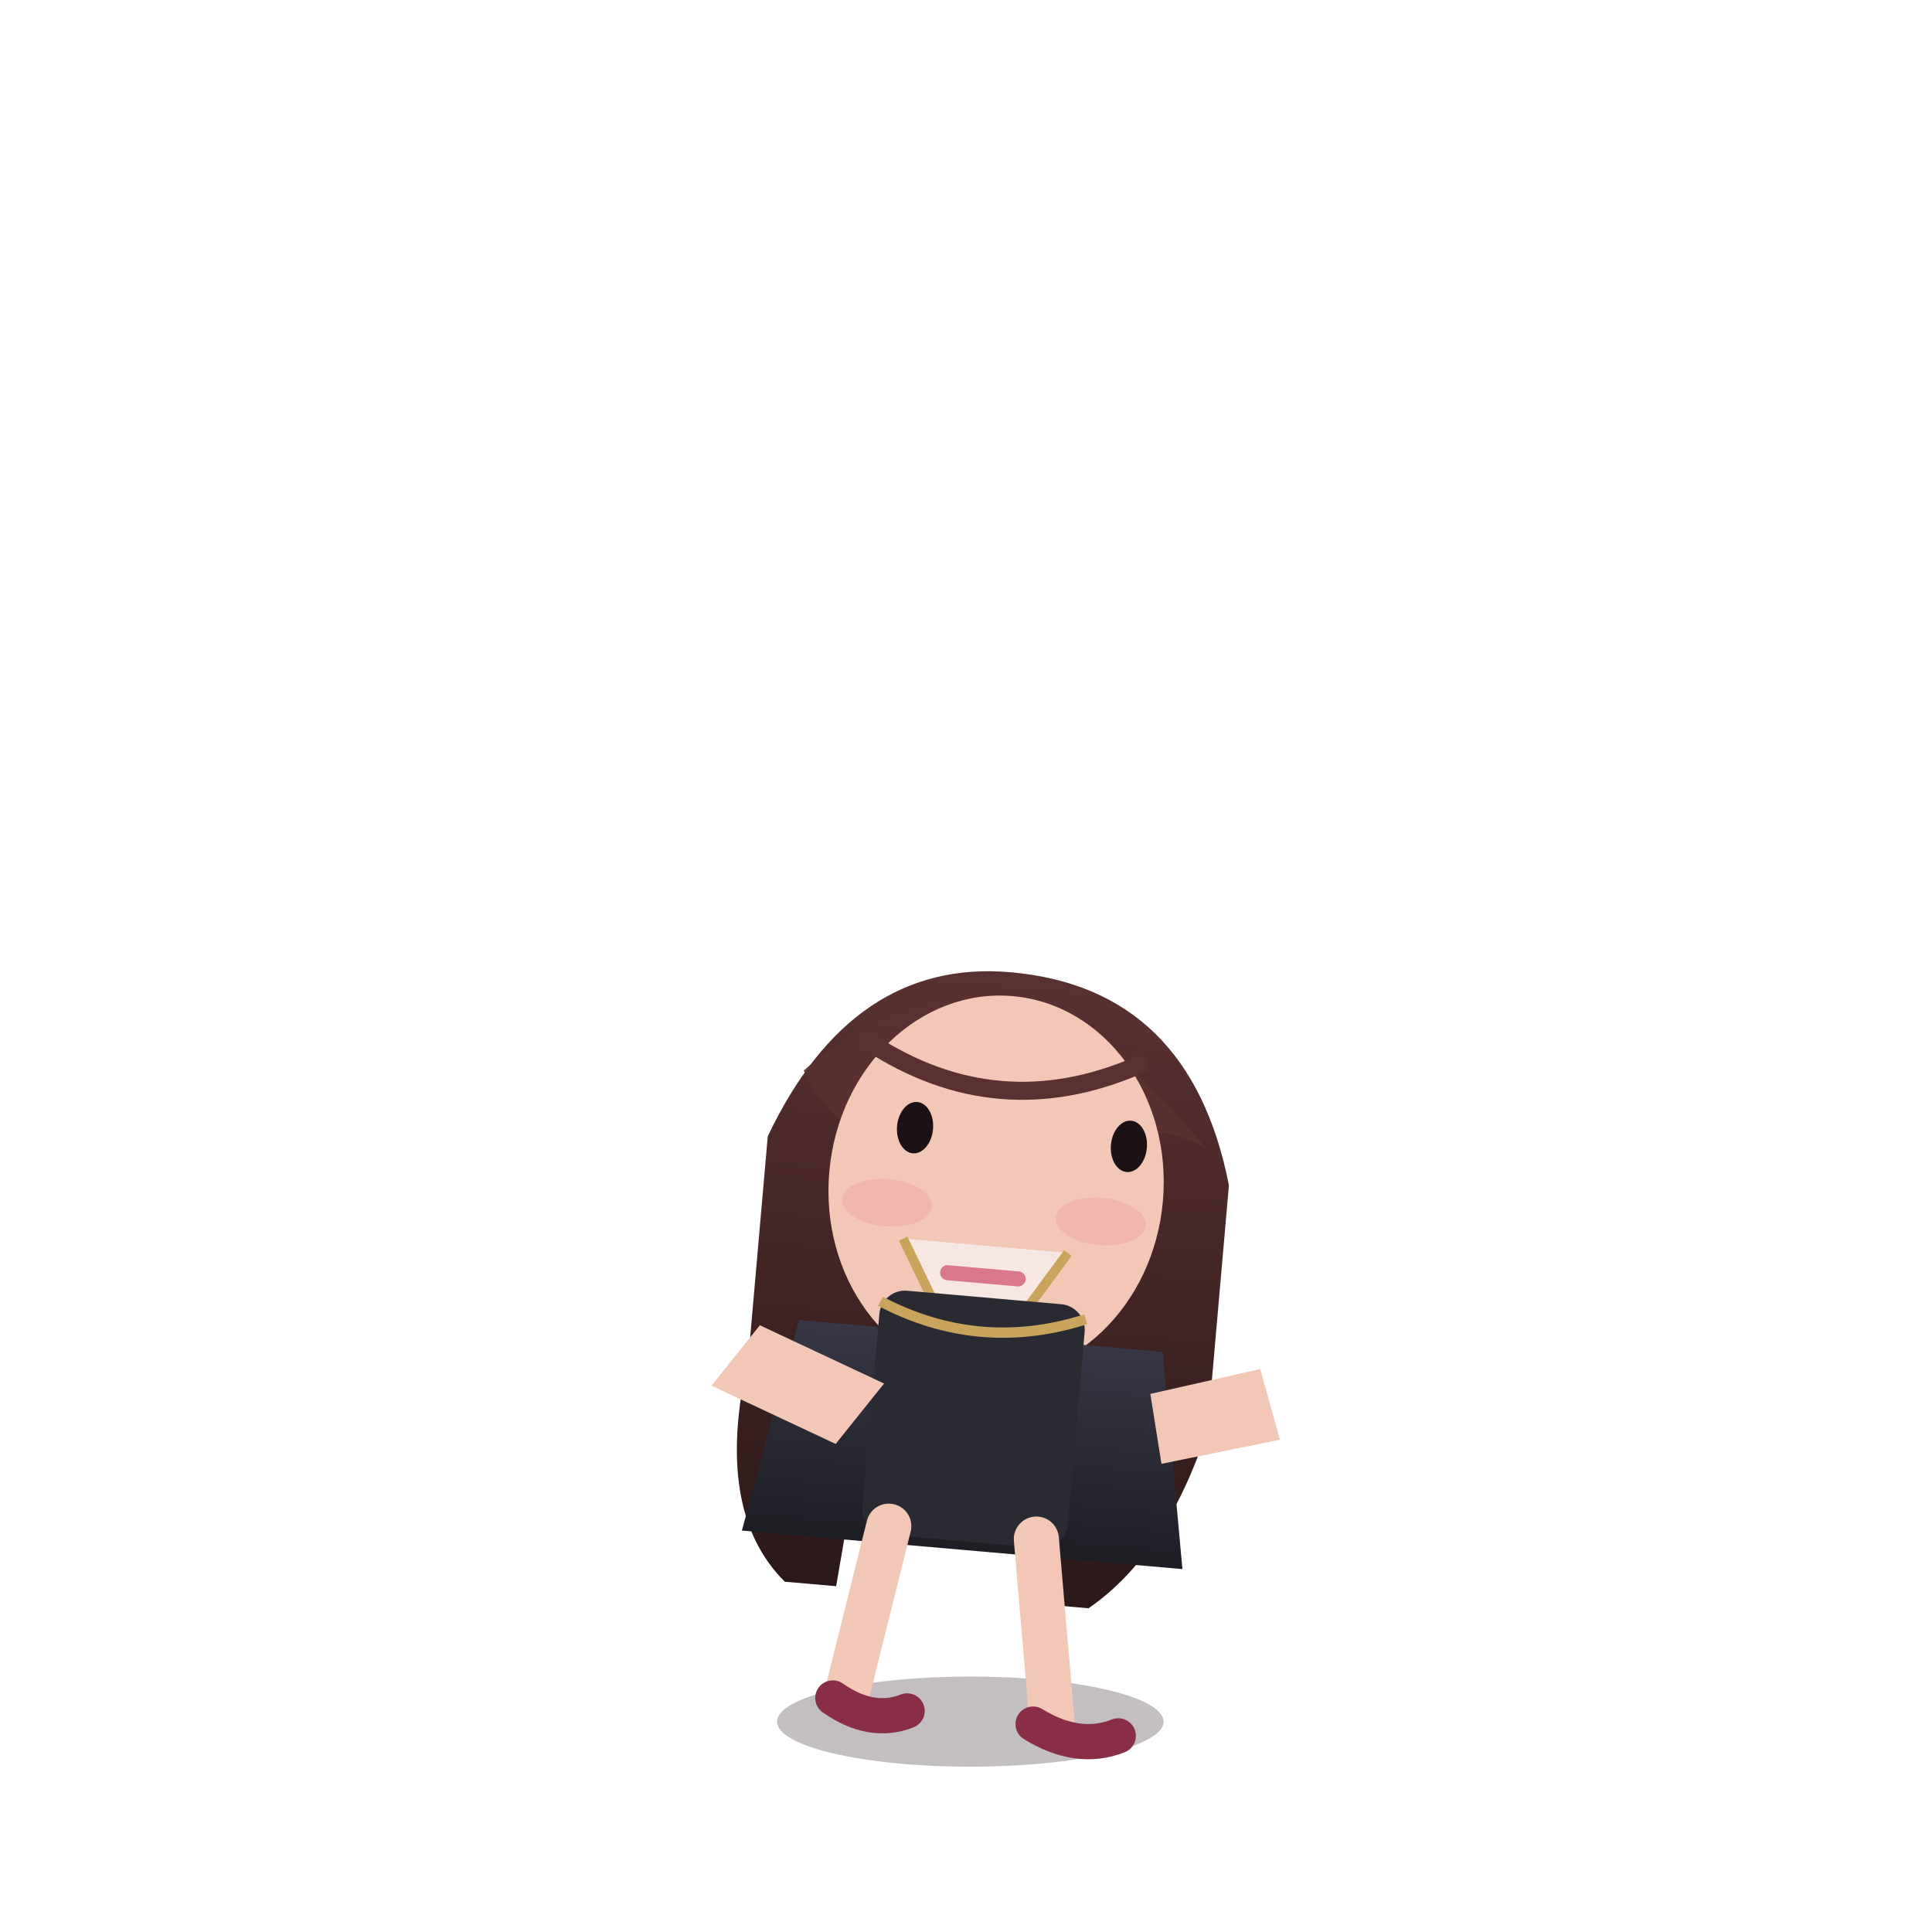
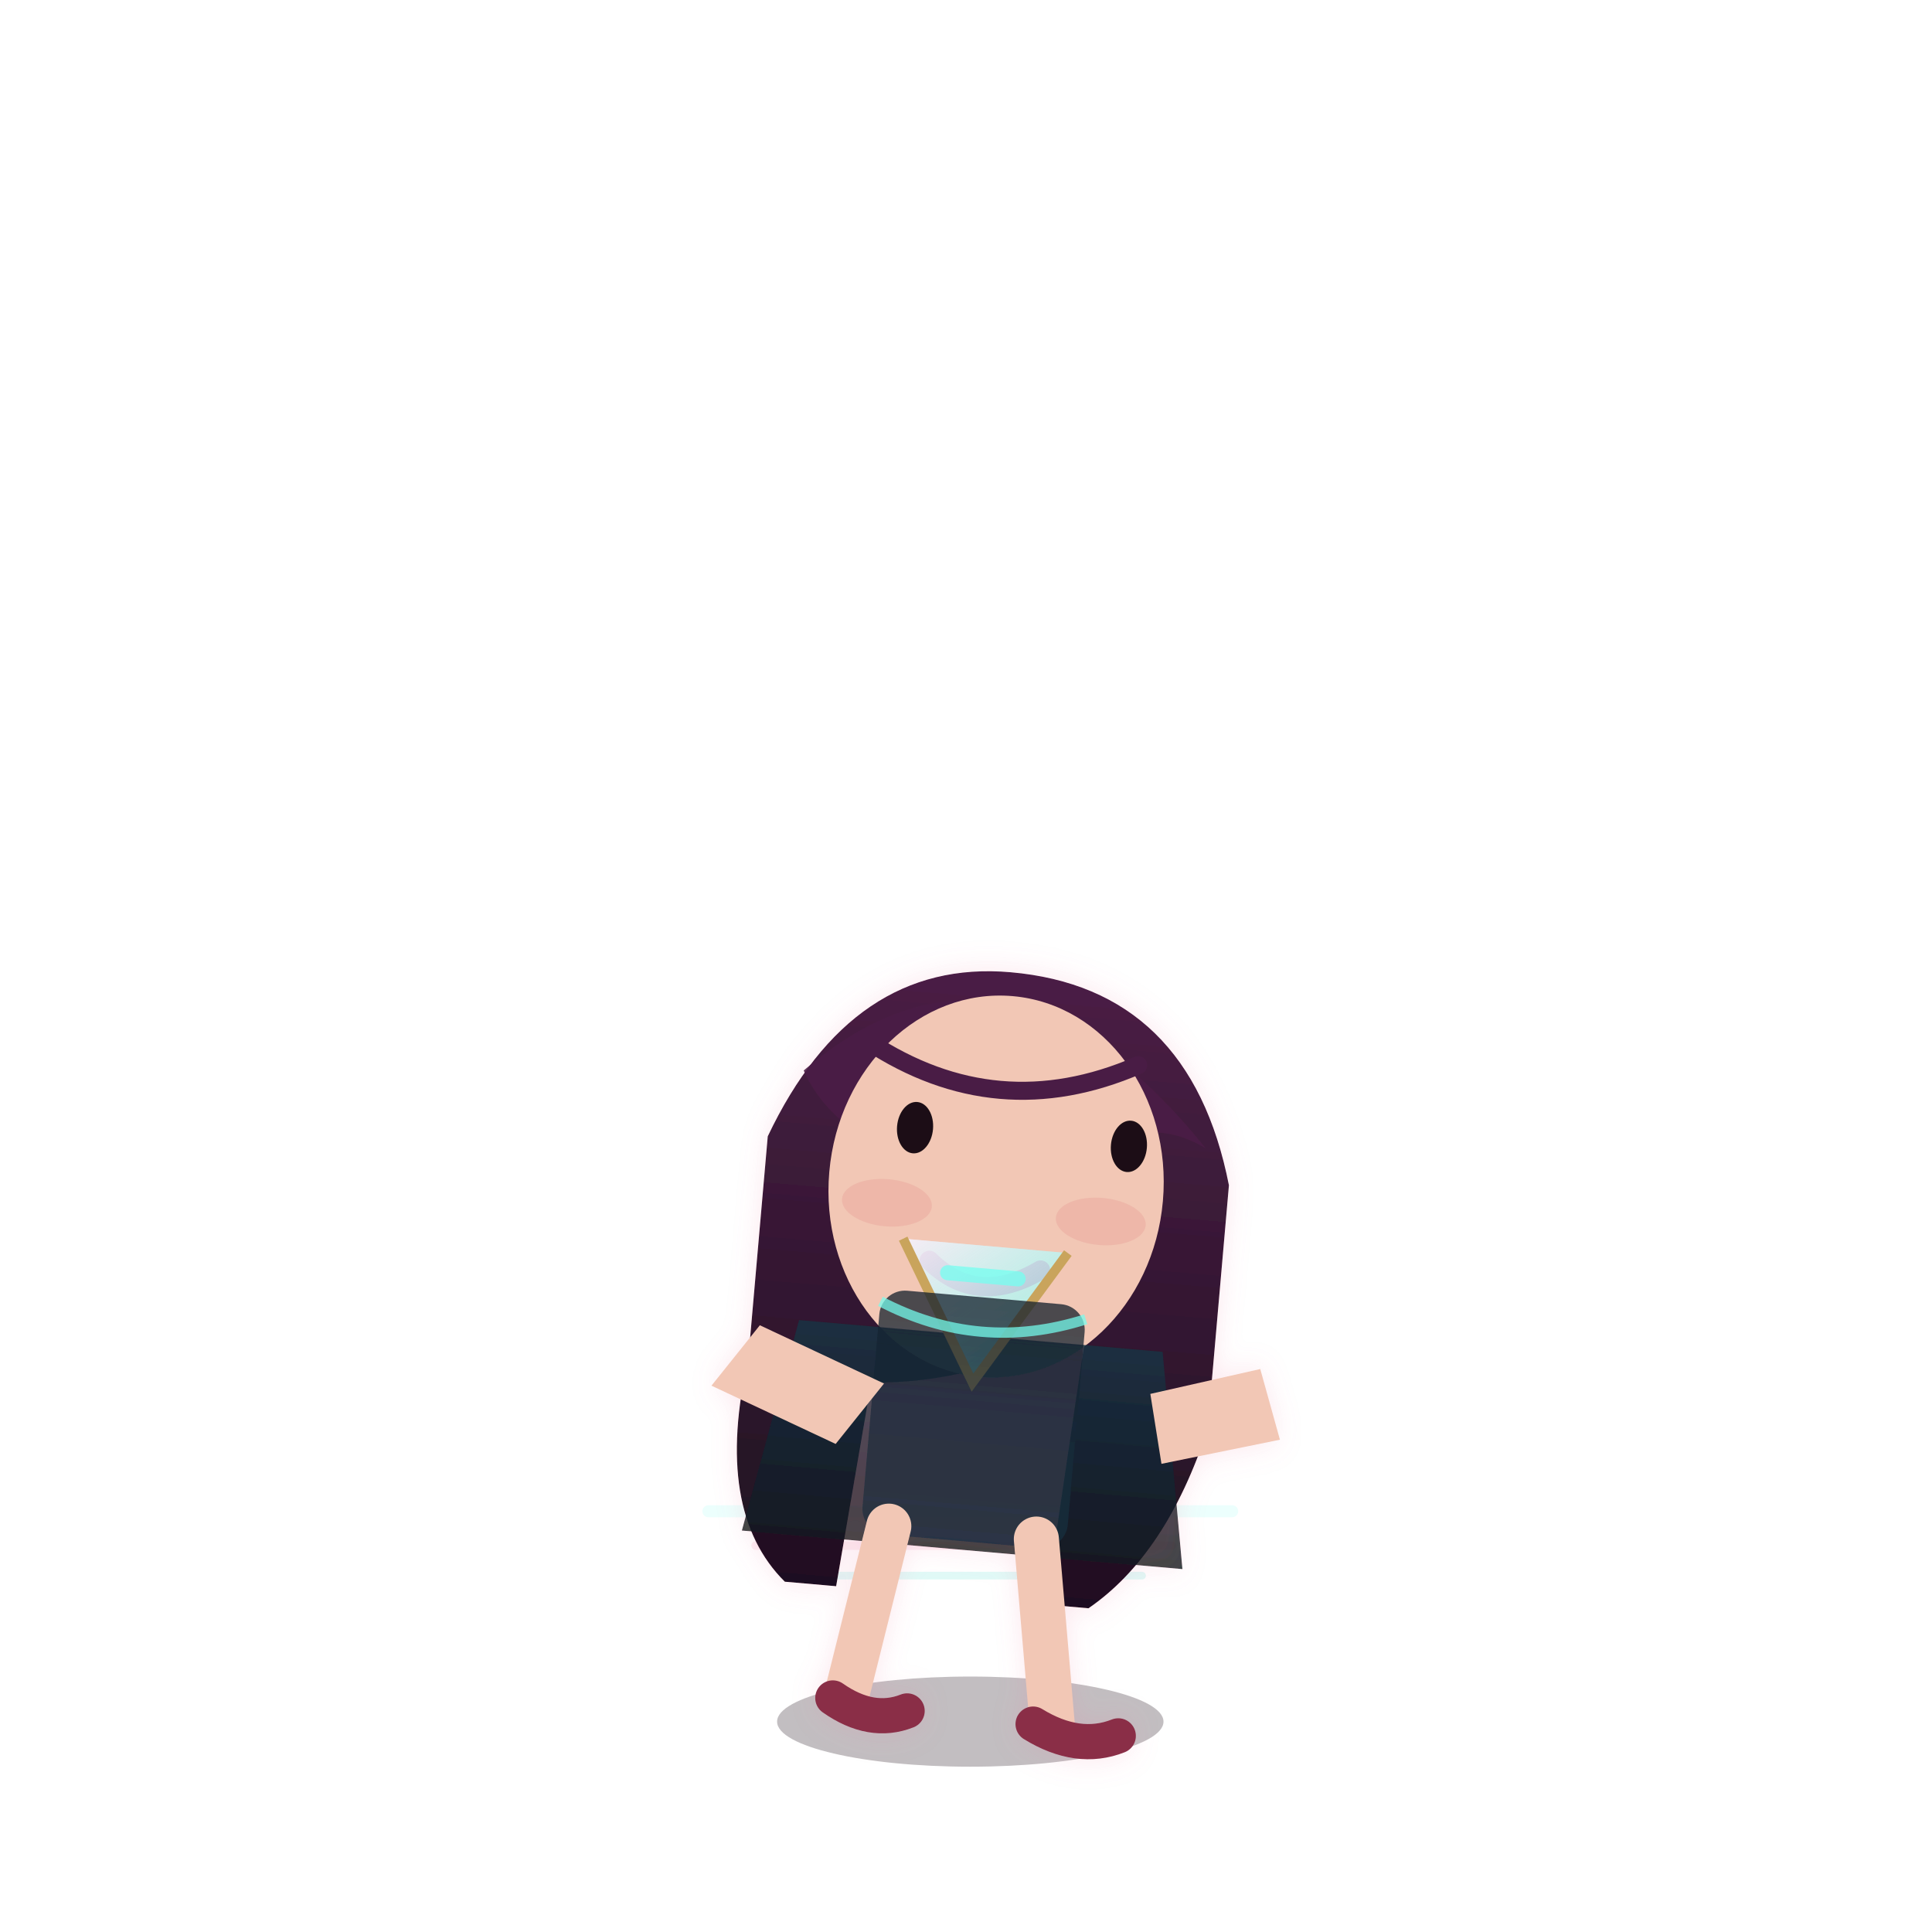
<svg xmlns="http://www.w3.org/2000/svg" viewBox="-15 -25 45 45" width="500" height="500">
  <defs>
    <linearGradient id="hair-grad" x1="0" y1="0" x2="0" y2="1">
-       <stop offset="0%" stop-color="#5A3131" />
-       <stop offset="100%" stop-color="#2B1818" />
+       <stop offset="0%" stop-color="#4A1F45" />
+       <stop offset="100%" stop-color="#1F1020" />
    </linearGradient>
    <linearGradient id="blazer-grad" x1="0" y1="0" x2="0" y2="1">
-       <stop offset="0%" stop-color="#373746" />
-       <stop offset="100%" stop-color="#1D1D24" />
+       <stop offset="0%" stop-color="#183343" />
+       <stop offset="100%" stop-color="#101A23" />
    </linearGradient>
+     <linearGradient id="blouse-grad" x1="0" y1="0" x2="1" y2="1">
+       <stop offset="0%" stop-color="#F8EFFA" stop-opacity="0.9" />
+       <stop offset="100%" stop-color="#74FFF0" stop-opacity="0.45" />
+     </linearGradient>
+     <linearGradient id="skirt-grad" x1="0" y1="0" x2="0" y2="1">
+       <stop offset="0%" stop-color="#141F2B" stop-opacity="0.9" />
+       <stop offset="100%" stop-color="#183343" stop-opacity="0.78" />
+     </linearGradient>
+     <filter id="glam-glow" x="-50%" y="-50%" width="200%" height="200%">
+       <feDropShadow dx="0" dy="0" stdDeviation="0.46" flood-color="#74FFF0" flood-opacity="0.22" />
+       <feDropShadow dx="0" dy="0" stdDeviation="0.32" flood-color="#F07AA4" flood-opacity="0.18" />
+     </filter>
    <style>
      .body-float { transform-origin: 7.5px 10px; animation: bodyFloat 3.8s infinite ease-in-out; }
      .hair-sway { transform-origin: 7.5px 4.5px; animation: hairSway 4.8s infinite ease-in-out; }
      .sparkle-pulse { animation: sparklePulse 1.8s infinite ease-in-out; }
      .alert-pop { animation: alertPop 0.9s infinite ease-in-out; }
      .sleep-breathe { transform-origin: 7.5px 10px; animation: sleepBreathe 4.6s infinite ease-in-out; }
      .mini-hover { animation: miniHover 2.6s infinite ease-in-out; }
      @keyframes bodyFloat {
        0%,100% { transform: translate(0,0); }
        50% { transform: translate(0,0.65px); }
      }
      @keyframes hairSway {
        0%,100% { transform: rotate(0deg); }
        50% { transform: rotate(-1.6deg); }
      }
      @keyframes sparklePulse {
        0%,100% { opacity: 0.65; transform: scale(1); }
        50% { opacity: 1; transform: scale(1.08); }
      }
      @keyframes alertPop {
        0%,100% { transform: translateY(0); }
        50% { transform: translateY(-0.7px); }
      }
      @keyframes sleepBreathe {
        0%,100% { transform: translate(0,0) scale(1,1); }
        50% { transform: translate(0,0.8px) scale(1.02,0.98); }
      }
      @keyframes miniHover {
        0%,100% { transform: translateY(0); }
        50% { transform: translateY(-0.8px); }
      }
    </style>
  </defs>
+   <g opacity="0.14">
+     <path d="M1.5 10.2 H13.7" stroke="#74FFF0" stroke-width="0.28" stroke-linecap="round" />
+     <path d="M2.6 11 H12.3" stroke="#F07AA4" stroke-width="0.2" stroke-linecap="round" />
+     <path d="M3.8 11.7 H11.6" stroke="#1ED7C8" stroke-width="0.18" stroke-linecap="round" />
+   </g>
  <g transform="translate(0 0) scale(1 1)">
    <ellipse cx="7.6" cy="15.1" rx="4.5" ry="1.05" fill="#24171F" opacity="0.28" />
  </g>
  <g>
-     <g transform="translate(0 0) rotate(5 7.5 9.5)" class="body-float">
+     <g transform="translate(0 0) rotate(5 7.5 9.5)" class="body-float" filter="url(#glam-glow)">
      <g class="hair-sway">
        <path d="M2.2 1.9 Q3.8 -2.4 7.5 -2.4 Q11.7 -2.4 13 2.1 L13 7.8 Q12.3 10.8 10.6 12.2 L9.6 12.2 L10 5.5 Q7.8 7.2 5.1 7.4 L4.7 12.2 L3.5 12.2 Q1.7 10.7 2.2 7.1 Z" fill="url(#hair-grad)" />
-         <path d="M2.9 0.3 Q7.2 -4.1 12.4 1.3 Q11.4 0.8 10.5 1.2 Q7.6 -1.6 4.4 1.7 Q3.4 1.2 2.9 0.3 Z" fill="#5A3131" opacity="0.88" />
+         <path d="M2.9 0.3 Q7.2 -4.1 12.4 1.3 Q11.4 0.8 10.5 1.2 Q7.6 -1.6 4.4 1.7 Q3.4 1.2 2.9 0.3 Z" fill="#4A1F45" opacity="0.88" />
      </g>
      <ellipse cx="7.6" cy="2.6" rx="3.9" ry="4.45" fill="#F2C7B5" />
      <ellipse cx="5.1" cy="3.2" rx="1.05" ry="0.55" fill="#E8A59B" opacity="0.45" />
      <ellipse cx="10.1" cy="3.2" rx="1.05" ry="0.55" fill="#E8A59B" opacity="0.45" />
      <g fill="#1C1115">
        <ellipse cx="5.6" cy="1.4" rx="0.42" ry="0.6" />
        <ellipse cx="10.6" cy="1.4" rx="0.42" ry="0.6" />
      </g>
-       <path d="M6.2 4.45 q1.2 1 2.6 0" stroke="#B84C67" stroke-width="0.45" fill="none" stroke-linecap="round" />
-       <path d="M4.35 -0.5 Q7.5 1.2 10.65 -0.5" stroke="#5A3131" stroke-width="0.42" fill="none" stroke-linecap="round" />
-       <path d="M3.3 6.1 L11.8 6.1 L12.7 11.1 L2.4 11.1 Z" fill="url(#blazer-grad)" />
-       <path d="M5.55 4 L7.45 7.2 L9.4 4" fill="#F7E7E2" />
-       <path d="M5.55 4 L7.45 7.2 L9.4 4" stroke="#C9A45C" stroke-width="0.22" fill="#F7E7E2" />
-       <path d="M6.65 4.7 H8.3" stroke="#D9778B" stroke-width="0.35" stroke-linecap="round" />
-       <rect x="5.15" y="5.2" width="4.8" height="5.7" rx="0.6" fill="#2A2A33" />
-       <path d="M5.15 5.5 Q7.55 6.5 9.95 5.5" stroke="#C9A45C" stroke-width="0.24" fill="none" />
+       <path d="M6.2 4.45 q1.2 1 2.6 0" stroke="#E04787" stroke-width="0.45" fill="none" stroke-linecap="round" />
+       <path d="M4.35 -0.5 Q7.5 1.2 10.65 -0.5" stroke="#4A1F45" stroke-width="0.42" fill="none" stroke-linecap="round" />
+       <path d="M3.3 6.1 L11.8 6.1 L12.7 11.1 L2.4 11.1 Z" fill="url(#blazer-grad)" fill-opacity="0.84" />
+       <path d="M5.55 4 L7.45 7.2 L9.4 4" fill="url(#blouse-grad)" fill-opacity="0.82" />
+       <path d="M5.55 4 L7.45 7.2 L9.4 4" stroke="#C9A45C" stroke-width="0.22" fill="url(#blouse-grad)" fill-opacity="0.78" />
+       <path d="M6.65 4.7 H8.3" stroke="#74FFF0" stroke-width="0.35" stroke-linecap="round" opacity="0.75" />
+       <rect x="5.15" y="5.2" width="4.8" height="5.7" rx="0.6" fill="url(#skirt-grad)" fill-opacity="0.84" />
+       <path d="M5.15 5.5 Q7.55 6.5 9.95 5.5" stroke="#74FFF0" stroke-width="0.24" fill="none" opacity="0.72" />
      <path d="M1.4 7.8 L4.4 8.9 L5.4 7.4 L2.4 6.3 Z" fill="#F2C7B5" />
      <path d="M12 8.7 L14.7 7.9 L14.1 6.3 L11.6 7.1 Z" fill="#F2C7B5" />
      <path d="M5.8 10.7 L5.15 14.8" stroke="#F2C7B5" stroke-width="1.05" stroke-linecap="round" />
      <path d="M9.25 10.7 L10 15" stroke="#F2C7B5" stroke-width="1.05" stroke-linecap="round" />
      <path d="M4.85 14.8 Q5.8 15.35 6.6 14.95" stroke="#8A2D47" stroke-width="0.82" stroke-linecap="round" />
      <path d="M9.55 15 Q10.65 15.55 11.55 15.1" stroke="#8A2D47" stroke-width="0.82" stroke-linecap="round" />
    </g>
  </g>
</svg>
